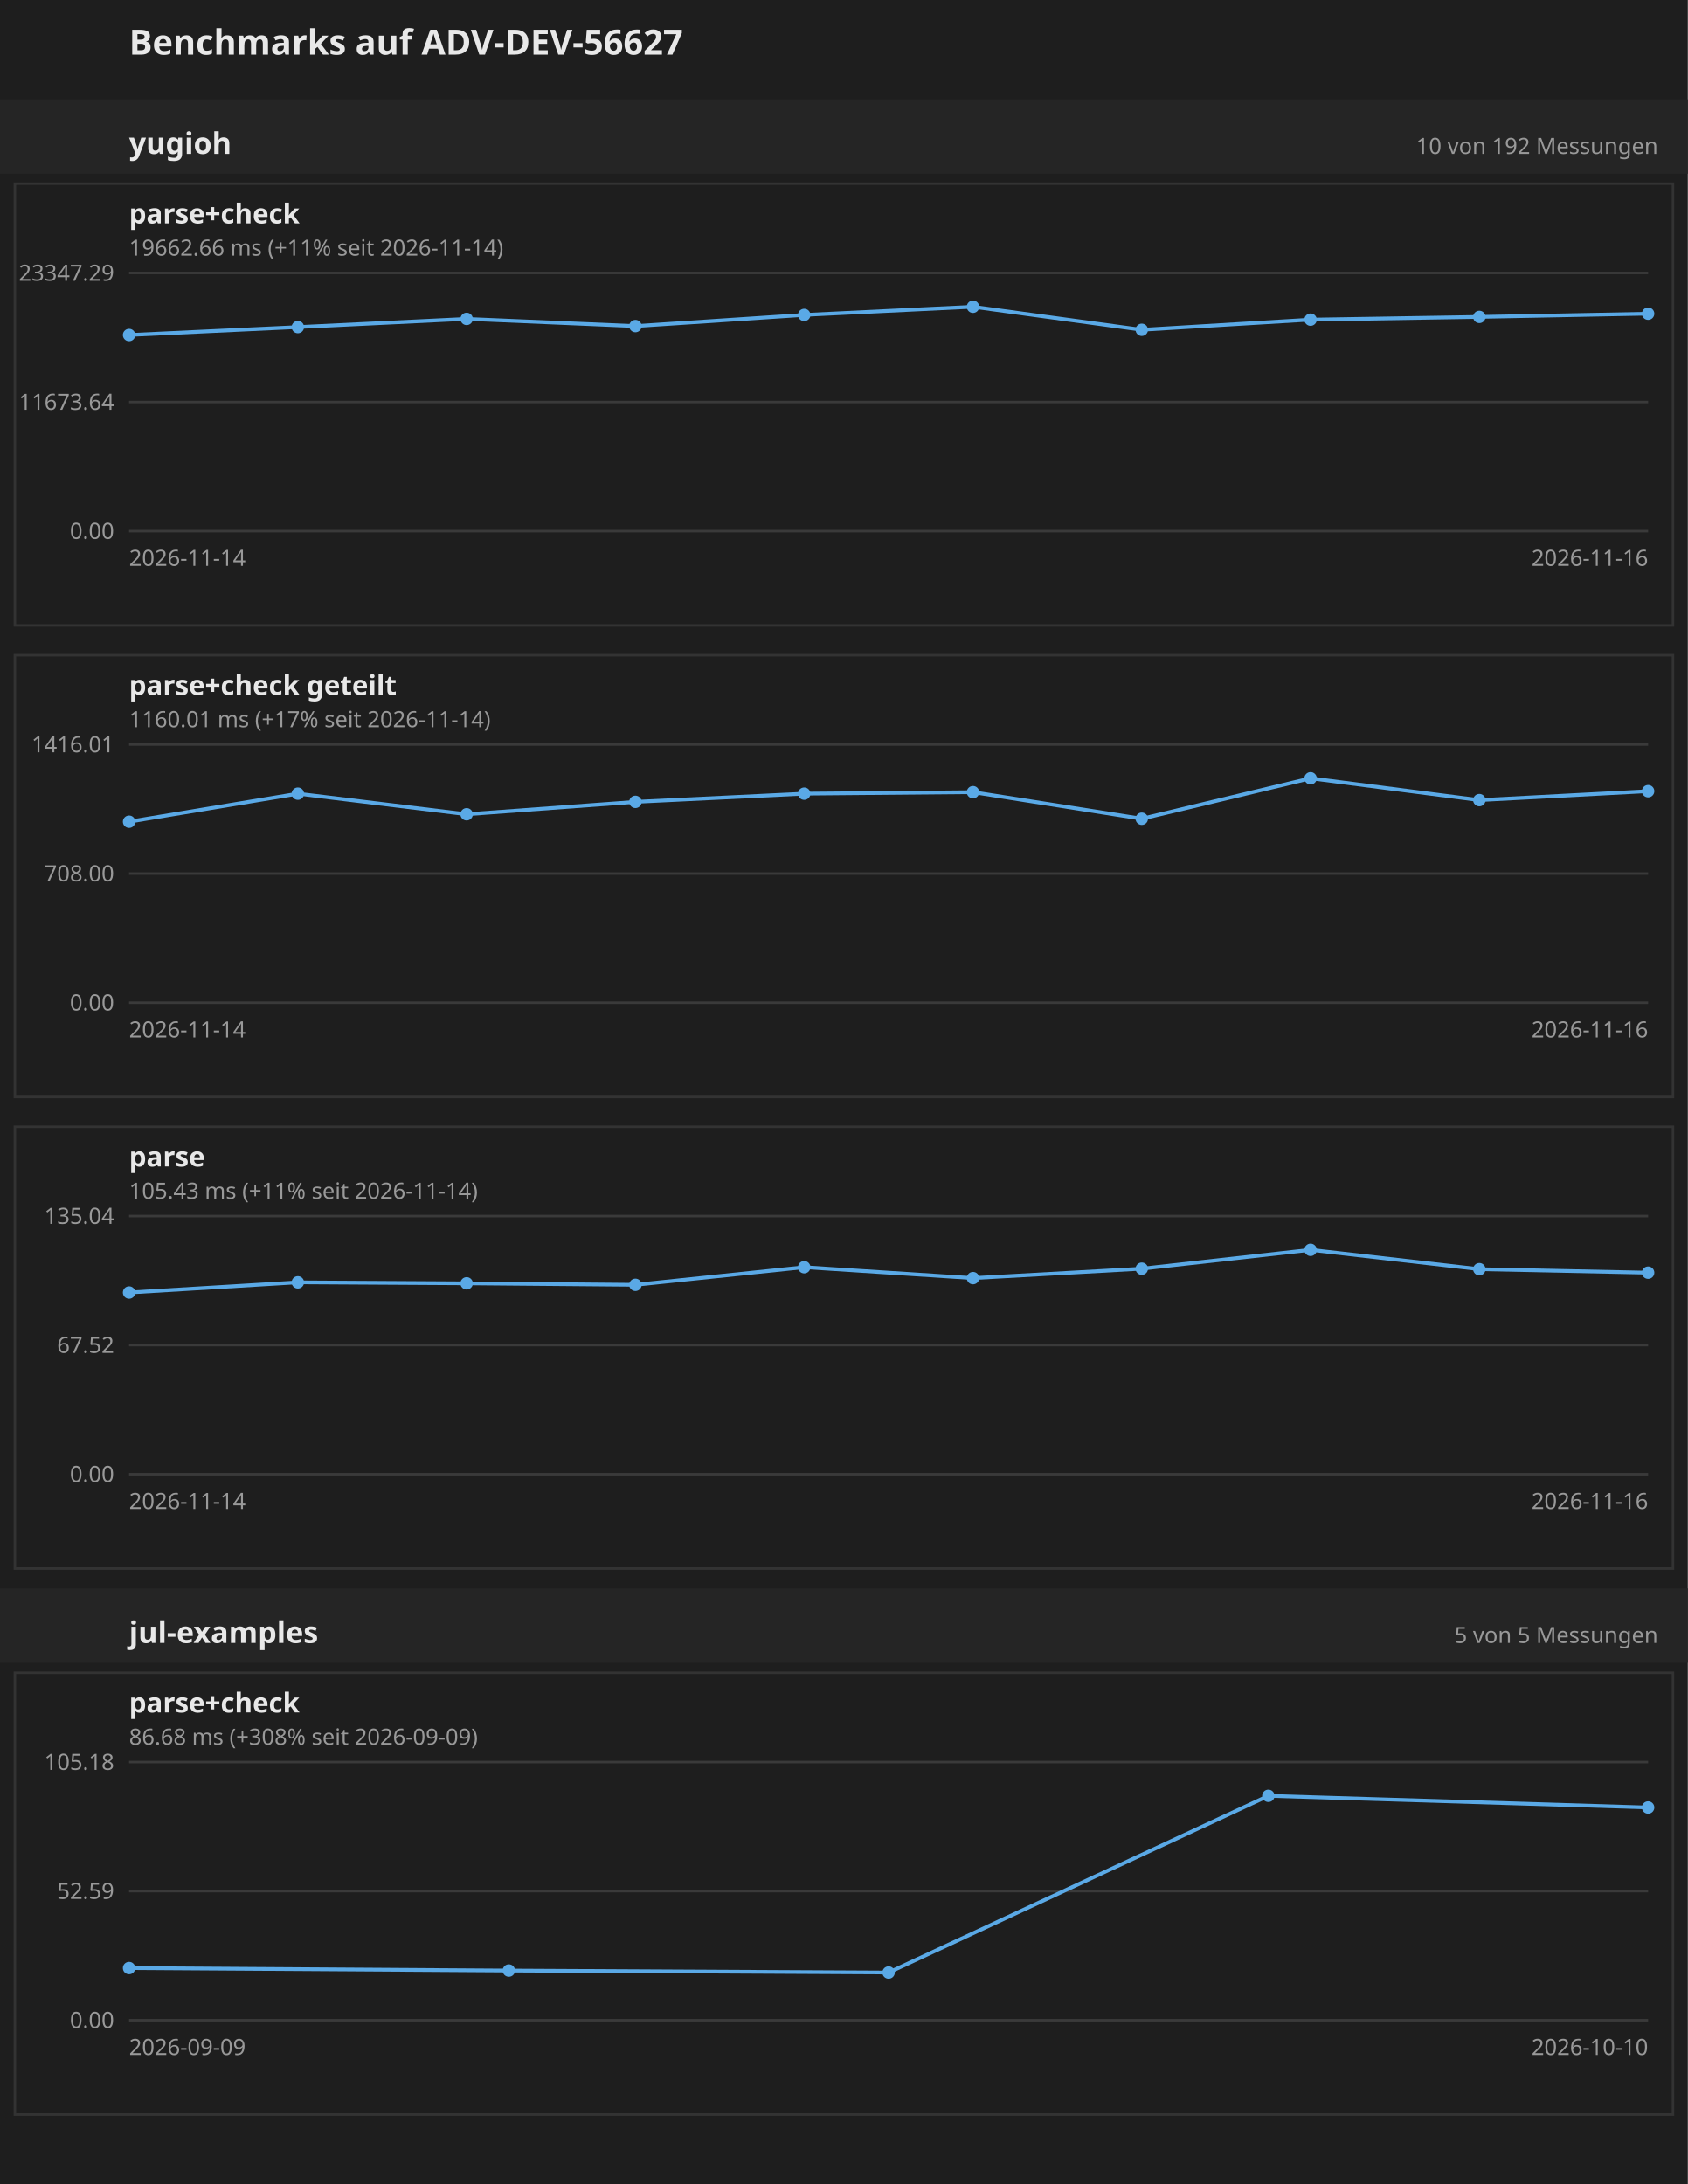
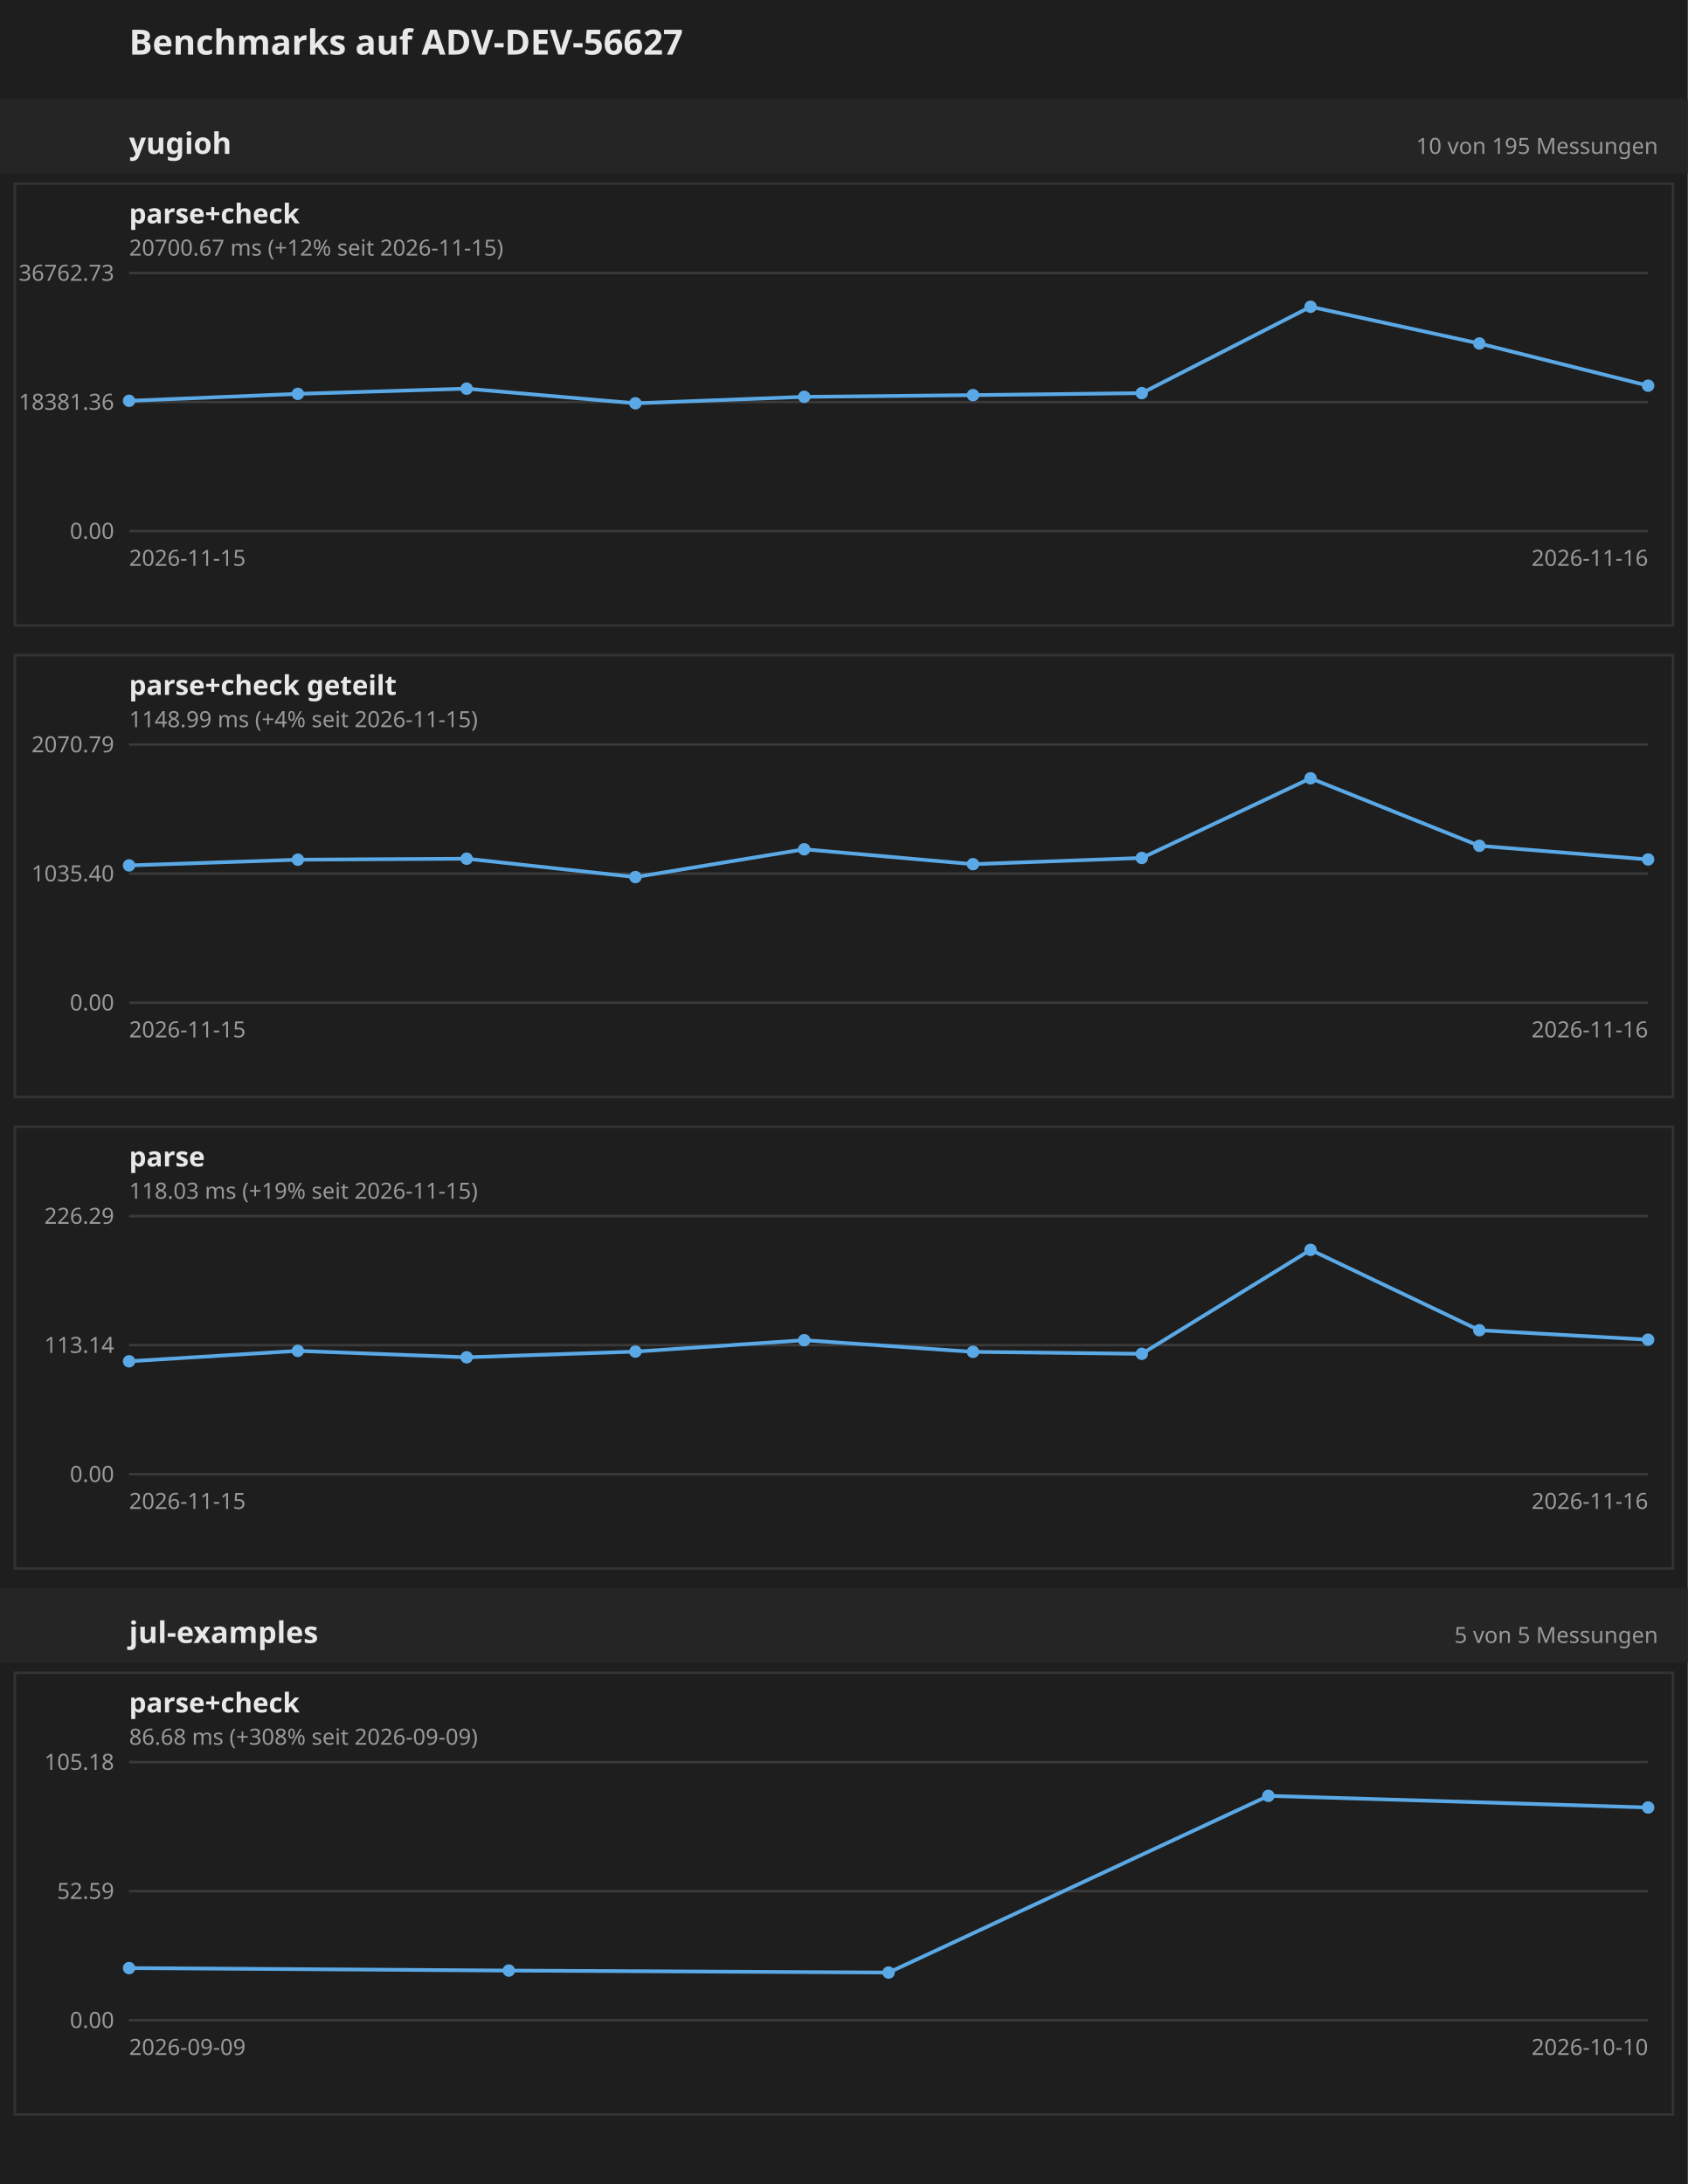
<svg xmlns="http://www.w3.org/2000/svg" width="680" height="880" font-family="sans-serif">
  <rect width="680" height="880" fill="#1e1e1e" />
  <text x="52" y="22" font-size="14" font-weight="bold" fill="#e8e8e8">Benchmarks auf ADV-DEV-56627</text>
  <g transform="translate(0 40)">
    <rect x="0" y="0" width="680" height="30" fill="#252525" />
    <text x="52" y="22" font-size="12" font-weight="bold" fill="#e8e8e8">yugioh</text>
-     <text x="668" y="22" text-anchor="end" font-size="9" fill="#999">10 von 192 Messungen</text>
+     <text x="668" y="22" text-anchor="end" font-size="9" fill="#999">10 von 195 Messungen</text>
    <g transform="translate(0 30)">
      <g transform="translate(0 0)">
        <rect x="6" y="4" width="668" height="178" fill="none" stroke="#333" />
        <text x="52" y="20" font-size="11" font-weight="bold" fill="#e8e8e8">parse+check</text>
-         <text x="52" y="33" font-size="9" fill="#999">19662.66 ms (+11% seit 2026-11-14)</text>
+         <text x="52" y="33" font-size="9" fill="#999">20700.67 ms (+12% seit 2026-11-15)</text>
        <line x1="52" y1="144.0" x2="664" y2="144.0" stroke="#3a3a3a" />
        <text x="46" y="144.0" text-anchor="end" dominant-baseline="middle" font-size="9" fill="#999">0.00</text>
        <line x1="52" y1="92.0" x2="664" y2="92.0" stroke="#3a3a3a" />
-         <text x="46" y="92.0" text-anchor="end" dominant-baseline="middle" font-size="9" fill="#999">11673.64</text>
+         <text x="46" y="92.0" text-anchor="end" dominant-baseline="middle" font-size="9" fill="#999">18381.36</text>
        <line x1="52" y1="40.0" x2="664" y2="40.0" stroke="#3a3a3a" />
-         <text x="46" y="40.0" text-anchor="end" dominant-baseline="middle" font-size="9" fill="#999">23347.29</text>
-         <text x="52" y="158" font-size="9" fill="#999">2026-11-14</text>
+         <text x="46" y="40.0" text-anchor="end" dominant-baseline="middle" font-size="9" fill="#999">36762.73</text>
+         <text x="52" y="158" font-size="9" fill="#999">2026-11-15</text>
        <text x="664" y="158" text-anchor="end" font-size="9" fill="#999">2026-11-16</text>
-         <polyline fill="none" stroke="#5aa9e6" stroke-width="1.5" points="52.0,65.0 120.0,61.8 188.0,58.5 256.0,61.4 324.0,56.9 392.0,53.6 460.0,62.9 528.0,58.8 596.0,57.7 664.0,56.4" />
-         <circle cx="52.0" cy="65.0" r="2.5" fill="#5aa9e6" />
-         <circle cx="120.0" cy="61.8" r="2.5" fill="#5aa9e6" />
-         <circle cx="188.0" cy="58.5" r="2.5" fill="#5aa9e6" />
-         <circle cx="256.0" cy="61.4" r="2.5" fill="#5aa9e6" />
-         <circle cx="324.0" cy="56.9" r="2.5" fill="#5aa9e6" />
-         <circle cx="392.0" cy="53.6" r="2.5" fill="#5aa9e6" />
-         <circle cx="460.0" cy="62.9" r="2.5" fill="#5aa9e6" />
-         <circle cx="528.0" cy="58.8" r="2.5" fill="#5aa9e6" />
-         <circle cx="596.0" cy="57.7" r="2.5" fill="#5aa9e6" />
-         <circle cx="664.0" cy="56.4" r="2.5" fill="#5aa9e6" />
+         <polyline fill="none" stroke="#5aa9e6" stroke-width="1.5" points="52.0,91.5 120.0,88.7 188.0,86.6 256.0,92.5 324.0,89.9 392.0,89.2 460.0,88.4 528.0,53.6 596.0,68.4 664.0,85.4" />
+         <circle cx="52.0" cy="91.5" r="2.5" fill="#5aa9e6" />
+         <circle cx="120.0" cy="88.7" r="2.5" fill="#5aa9e6" />
+         <circle cx="188.0" cy="86.6" r="2.5" fill="#5aa9e6" />
+         <circle cx="256.0" cy="92.5" r="2.5" fill="#5aa9e6" />
+         <circle cx="324.0" cy="89.9" r="2.5" fill="#5aa9e6" />
+         <circle cx="392.0" cy="89.2" r="2.5" fill="#5aa9e6" />
+         <circle cx="460.0" cy="88.4" r="2.5" fill="#5aa9e6" />
+         <circle cx="528.0" cy="53.6" r="2.5" fill="#5aa9e6" />
+         <circle cx="596.0" cy="68.4" r="2.5" fill="#5aa9e6" />
+         <circle cx="664.0" cy="85.4" r="2.5" fill="#5aa9e6" />
      </g>
      <g transform="translate(0 190)">
        <rect x="6" y="4" width="668" height="178" fill="none" stroke="#333" />
        <text x="52" y="20" font-size="11" font-weight="bold" fill="#e8e8e8">parse+check geteilt</text>
-         <text x="52" y="33" font-size="9" fill="#999">1160.01 ms (+17% seit 2026-11-14)</text>
+         <text x="52" y="33" font-size="9" fill="#999">1148.99 ms (+4% seit 2026-11-15)</text>
        <line x1="52" y1="144.0" x2="664" y2="144.0" stroke="#3a3a3a" />
        <text x="46" y="144.0" text-anchor="end" dominant-baseline="middle" font-size="9" fill="#999">0.00</text>
        <line x1="52" y1="92.0" x2="664" y2="92.0" stroke="#3a3a3a" />
-         <text x="46" y="92.0" text-anchor="end" dominant-baseline="middle" font-size="9" fill="#999">708.00</text>
+         <text x="46" y="92.0" text-anchor="end" dominant-baseline="middle" font-size="9" fill="#999">1035.40</text>
        <line x1="52" y1="40.0" x2="664" y2="40.0" stroke="#3a3a3a" />
-         <text x="46" y="40.0" text-anchor="end" dominant-baseline="middle" font-size="9" fill="#999">1416.01</text>
-         <text x="52" y="158" font-size="9" fill="#999">2026-11-14</text>
+         <text x="46" y="40.0" text-anchor="end" dominant-baseline="middle" font-size="9" fill="#999">2070.79</text>
+         <text x="52" y="158" font-size="9" fill="#999">2026-11-15</text>
        <text x="664" y="158" text-anchor="end" font-size="9" fill="#999">2026-11-16</text>
-         <polyline fill="none" stroke="#5aa9e6" stroke-width="1.5" points="52.0,71.1 120.0,59.8 188.0,68.1 256.0,63.1 324.0,59.8 392.0,59.2 460.0,69.9 528.0,53.6 596.0,62.4 664.0,58.8" />
-         <circle cx="52.0" cy="71.1" r="2.5" fill="#5aa9e6" />
-         <circle cx="120.0" cy="59.8" r="2.5" fill="#5aa9e6" />
-         <circle cx="188.0" cy="68.1" r="2.5" fill="#5aa9e6" />
-         <circle cx="256.0" cy="63.1" r="2.5" fill="#5aa9e6" />
-         <circle cx="324.0" cy="59.8" r="2.5" fill="#5aa9e6" />
-         <circle cx="392.0" cy="59.2" r="2.5" fill="#5aa9e6" />
-         <circle cx="460.0" cy="69.9" r="2.5" fill="#5aa9e6" />
+         <polyline fill="none" stroke="#5aa9e6" stroke-width="1.5" points="52.0,88.7 120.0,86.4 188.0,86.0 256.0,93.4 324.0,82.2 392.0,88.2 460.0,85.7 528.0,53.6 596.0,80.8 664.0,86.3" />
+         <circle cx="52.0" cy="88.7" r="2.5" fill="#5aa9e6" />
+         <circle cx="120.0" cy="86.4" r="2.5" fill="#5aa9e6" />
+         <circle cx="188.0" cy="86.0" r="2.5" fill="#5aa9e6" />
+         <circle cx="256.0" cy="93.4" r="2.5" fill="#5aa9e6" />
+         <circle cx="324.0" cy="82.2" r="2.5" fill="#5aa9e6" />
+         <circle cx="392.0" cy="88.2" r="2.5" fill="#5aa9e6" />
+         <circle cx="460.0" cy="85.7" r="2.5" fill="#5aa9e6" />
        <circle cx="528.0" cy="53.6" r="2.5" fill="#5aa9e6" />
-         <circle cx="596.0" cy="62.4" r="2.5" fill="#5aa9e6" />
-         <circle cx="664.0" cy="58.8" r="2.5" fill="#5aa9e6" />
+         <circle cx="596.0" cy="80.8" r="2.5" fill="#5aa9e6" />
+         <circle cx="664.0" cy="86.3" r="2.5" fill="#5aa9e6" />
      </g>
      <g transform="translate(0 380)">
        <rect x="6" y="4" width="668" height="178" fill="none" stroke="#333" />
        <text x="52" y="20" font-size="11" font-weight="bold" fill="#e8e8e8">parse</text>
-         <text x="52" y="33" font-size="9" fill="#999">105.43 ms (+11% seit 2026-11-14)</text>
+         <text x="52" y="33" font-size="9" fill="#999">118.03 ms (+19% seit 2026-11-15)</text>
        <line x1="52" y1="144.0" x2="664" y2="144.0" stroke="#3a3a3a" />
        <text x="46" y="144.0" text-anchor="end" dominant-baseline="middle" font-size="9" fill="#999">0.00</text>
        <line x1="52" y1="92.0" x2="664" y2="92.0" stroke="#3a3a3a" />
-         <text x="46" y="92.0" text-anchor="end" dominant-baseline="middle" font-size="9" fill="#999">67.52</text>
+         <text x="46" y="92.0" text-anchor="end" dominant-baseline="middle" font-size="9" fill="#999">113.14</text>
        <line x1="52" y1="40.0" x2="664" y2="40.0" stroke="#3a3a3a" />
-         <text x="46" y="40.0" text-anchor="end" dominant-baseline="middle" font-size="9" fill="#999">135.04</text>
-         <text x="52" y="158" font-size="9" fill="#999">2026-11-14</text>
+         <text x="46" y="40.0" text-anchor="end" dominant-baseline="middle" font-size="9" fill="#999">226.29</text>
+         <text x="52" y="158" font-size="9" fill="#999">2026-11-15</text>
        <text x="664" y="158" text-anchor="end" font-size="9" fill="#999">2026-11-16</text>
-         <polyline fill="none" stroke="#5aa9e6" stroke-width="1.5" points="52.0,70.8 120.0,66.7 188.0,67.1 256.0,67.7 324.0,60.6 392.0,65.0 460.0,61.2 528.0,53.6 596.0,61.4 664.0,62.8" />
-         <circle cx="52.0" cy="70.8" r="2.5" fill="#5aa9e6" />
-         <circle cx="120.0" cy="66.7" r="2.5" fill="#5aa9e6" />
-         <circle cx="188.0" cy="67.1" r="2.5" fill="#5aa9e6" />
-         <circle cx="256.0" cy="67.7" r="2.5" fill="#5aa9e6" />
-         <circle cx="324.0" cy="60.6" r="2.5" fill="#5aa9e6" />
-         <circle cx="392.0" cy="65.0" r="2.5" fill="#5aa9e6" />
-         <circle cx="460.0" cy="61.2" r="2.5" fill="#5aa9e6" />
+         <polyline fill="none" stroke="#5aa9e6" stroke-width="1.5" points="52.0,98.5 120.0,94.3 188.0,96.9 256.0,94.6 324.0,90.0 392.0,94.7 460.0,95.5 528.0,53.6 596.0,86.0 664.0,89.8" />
+         <circle cx="52.0" cy="98.5" r="2.5" fill="#5aa9e6" />
+         <circle cx="120.0" cy="94.3" r="2.5" fill="#5aa9e6" />
+         <circle cx="188.0" cy="96.9" r="2.5" fill="#5aa9e6" />
+         <circle cx="256.0" cy="94.6" r="2.5" fill="#5aa9e6" />
+         <circle cx="324.0" cy="90.0" r="2.5" fill="#5aa9e6" />
+         <circle cx="392.0" cy="94.7" r="2.5" fill="#5aa9e6" />
+         <circle cx="460.0" cy="95.5" r="2.5" fill="#5aa9e6" />
        <circle cx="528.0" cy="53.6" r="2.5" fill="#5aa9e6" />
-         <circle cx="596.0" cy="61.4" r="2.5" fill="#5aa9e6" />
-         <circle cx="664.0" cy="62.8" r="2.5" fill="#5aa9e6" />
+         <circle cx="596.0" cy="86.0" r="2.5" fill="#5aa9e6" />
+         <circle cx="664.0" cy="89.8" r="2.5" fill="#5aa9e6" />
      </g>
    </g>
  </g>
  <g transform="translate(0 640)">
    <rect x="0" y="0" width="680" height="30" fill="#252525" />
    <text x="52" y="22" font-size="12" font-weight="bold" fill="#e8e8e8">jul-examples</text>
    <text x="668" y="22" text-anchor="end" font-size="9" fill="#999">5 von 5 Messungen</text>
    <g transform="translate(0 30)">
      <g transform="translate(0 0)">
        <rect x="6" y="4" width="668" height="178" fill="none" stroke="#333" />
        <text x="52" y="20" font-size="11" font-weight="bold" fill="#e8e8e8">parse+check</text>
        <text x="52" y="33" font-size="9" fill="#999">86.68 ms (+308% seit 2026-09-09)</text>
        <line x1="52" y1="144.0" x2="664" y2="144.0" stroke="#3a3a3a" />
        <text x="46" y="144.0" text-anchor="end" dominant-baseline="middle" font-size="9" fill="#999">0.00</text>
        <line x1="52" y1="92.0" x2="664" y2="92.0" stroke="#3a3a3a" />
        <text x="46" y="92.0" text-anchor="end" dominant-baseline="middle" font-size="9" fill="#999">52.59</text>
        <line x1="52" y1="40.0" x2="664" y2="40.0" stroke="#3a3a3a" />
        <text x="46" y="40.0" text-anchor="end" dominant-baseline="middle" font-size="9" fill="#999">105.18</text>
        <text x="52" y="158" font-size="9" fill="#999">2026-09-09</text>
        <text x="664" y="158" text-anchor="end" font-size="9" fill="#999">2026-10-10</text>
        <polyline fill="none" stroke="#5aa9e6" stroke-width="1.5" points="52.0,123.0 205.0,124.0 358.0,124.8 511.0,53.6 664.0,58.3" />
        <circle cx="52.0" cy="123.0" r="2.5" fill="#5aa9e6" />
        <circle cx="205.0" cy="124.0" r="2.5" fill="#5aa9e6" />
        <circle cx="358.0" cy="124.8" r="2.5" fill="#5aa9e6" />
        <circle cx="511.0" cy="53.6" r="2.5" fill="#5aa9e6" />
        <circle cx="664.0" cy="58.3" r="2.5" fill="#5aa9e6" />
      </g>
    </g>
  </g>
</svg>
